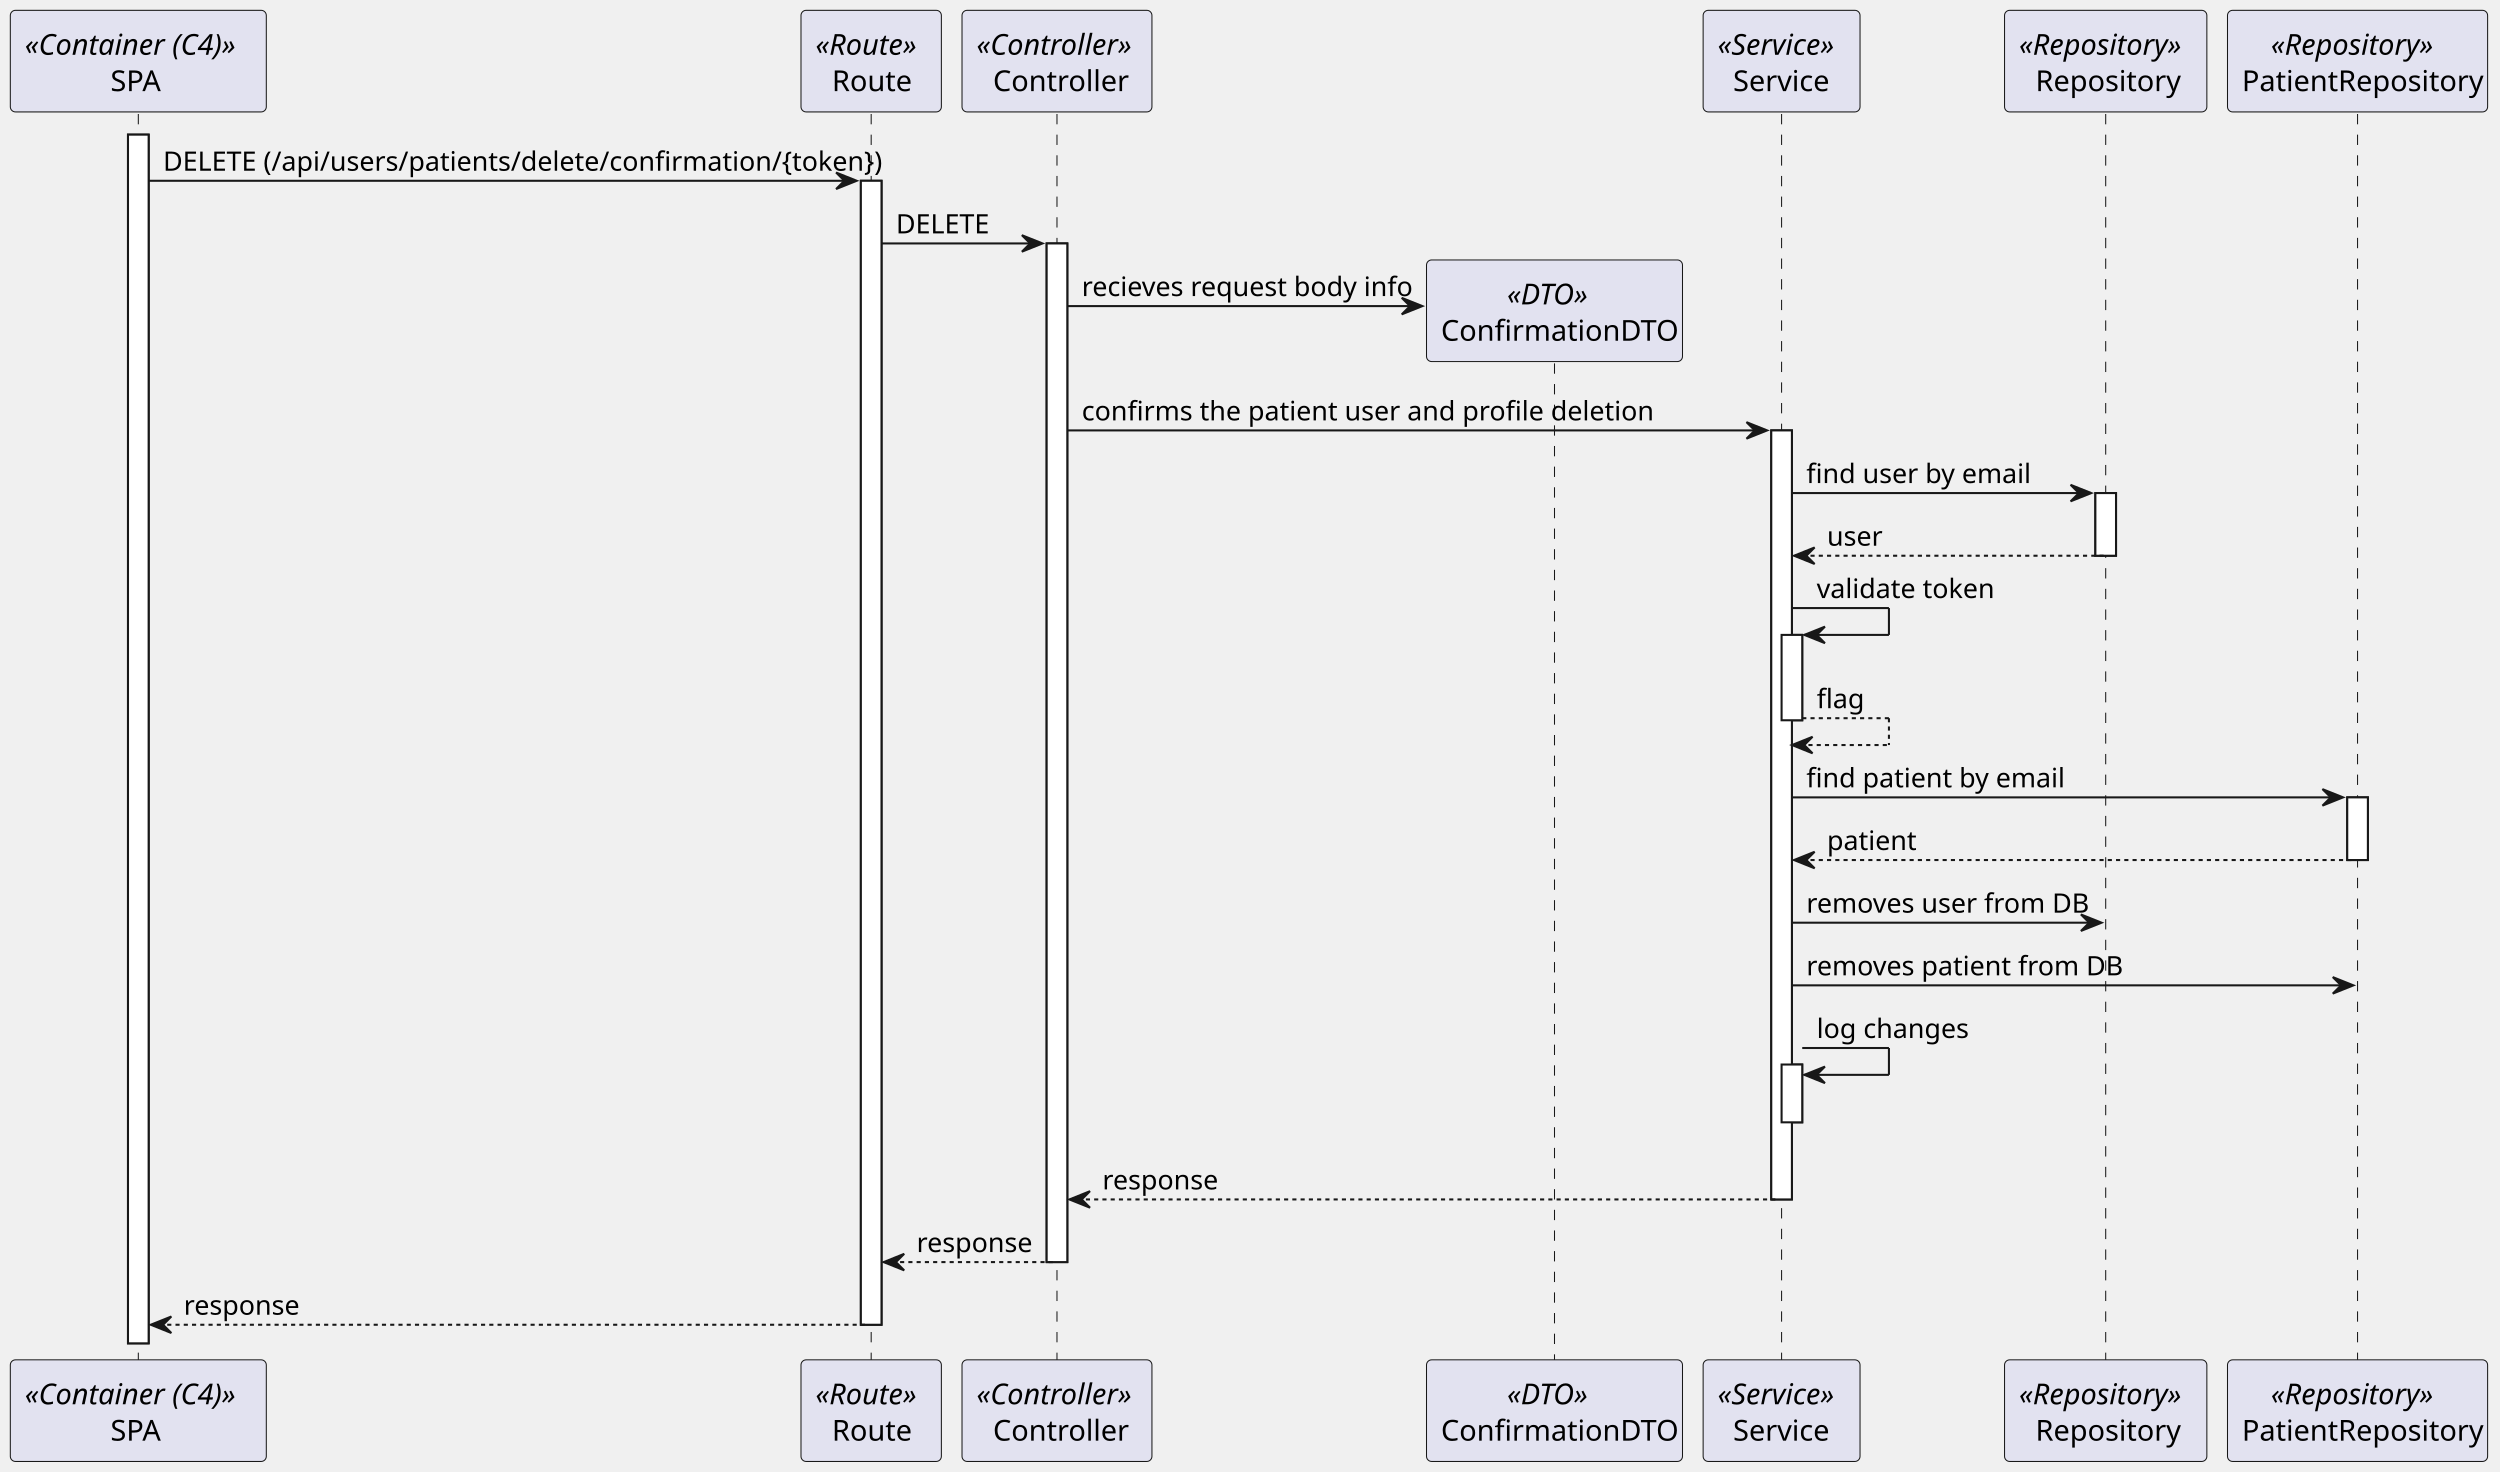
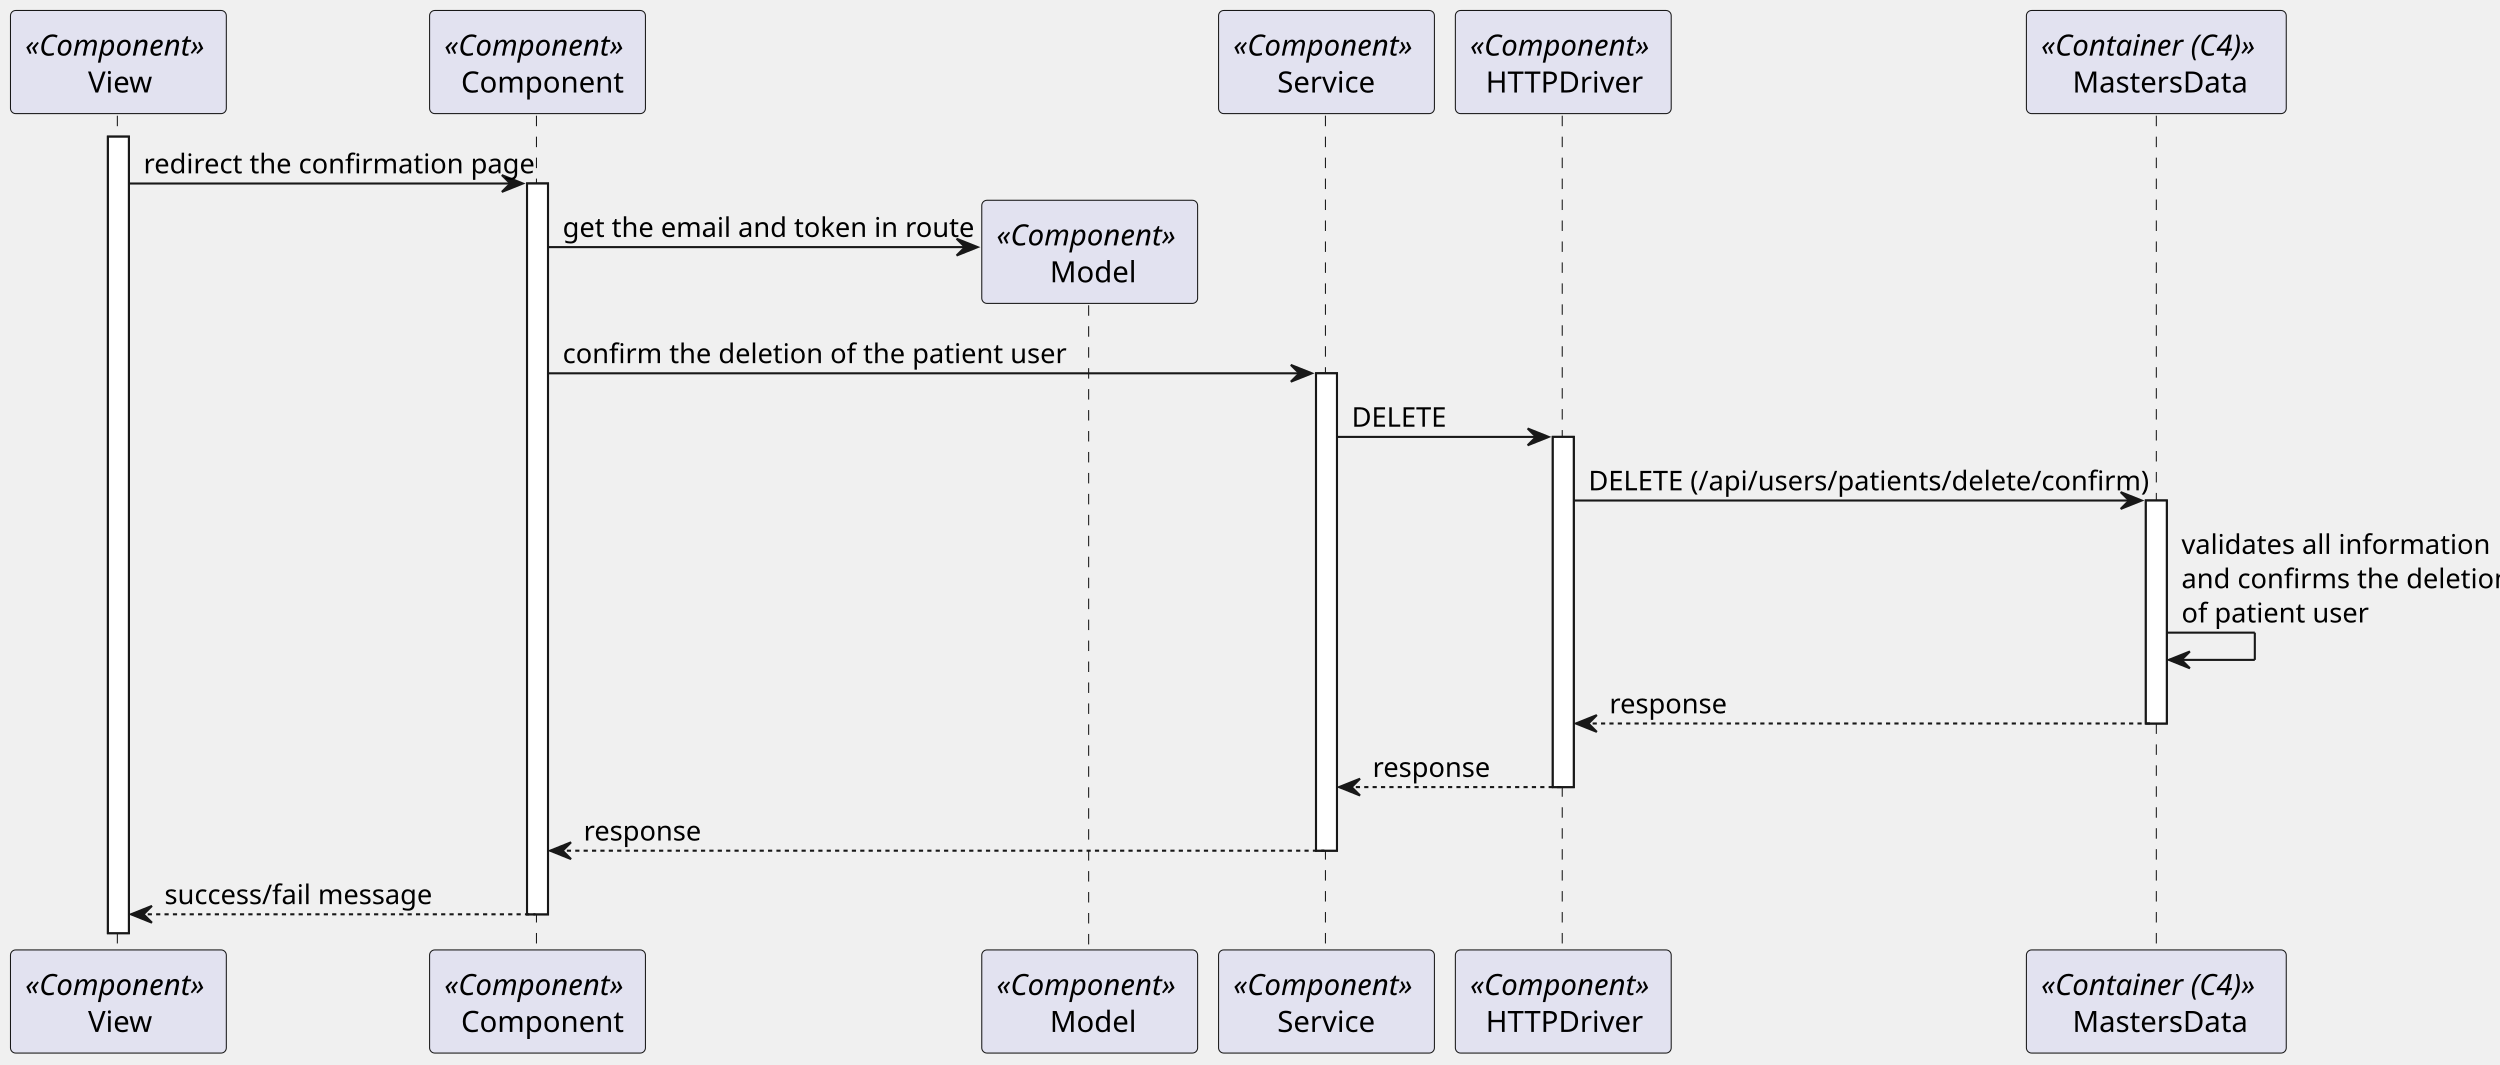
- <svg xmlns="http://www.w3.org/2000/svg" contentStyleType="text/css" height="713px" preserveAspectRatio="none" style="width:1211px;height:713px;background:#FFFFFF;" version="1.1" viewBox="0 0 1211 713" width="1211px" zoomAndPan="magnify">
+ <svg xmlns="http://www.w3.org/2000/svg" contentStyleType="text/css" height="508px" preserveAspectRatio="none" style="width:1193px;height:508px;background:#FFFFFF;" version="1.1" viewBox="0 0 1193 508" width="1193px" zoomAndPan="magnify">
  <defs />
  <g>
-     <rect fill="#FFFFFF" height="585.492" style="stroke:#181818;stroke-width:1.0;" width="10" x="62" y="65.219" />
-     <rect fill="#FFFFFF" height="554.141" style="stroke:#181818;stroke-width:1.0;" width="10" x="417" y="87.57" />
-     <rect fill="#FFFFFF" height="493.438" style="stroke:#181818;stroke-width:1.0;" width="10" x="507" y="117.922" />
-     <rect fill="#FFFFFF" height="372.516" style="stroke:#181818;stroke-width:1.0;" width="10" x="858" y="208.492" />
-     <rect fill="#FFFFFF" height="41.352" style="stroke:#181818;stroke-width:1.0;" width="10" x="863" y="307.547" />
-     <rect fill="#FFFFFF" height="28" style="stroke:#181818;stroke-width:1.0;" width="10" x="863" y="515.656" />
-     <rect fill="#FFFFFF" height="30.352" style="stroke:#181818;stroke-width:1.0;" width="10" x="1015" y="238.844" />
-     <rect fill="#FFFFFF" height="30.352" style="stroke:#181818;stroke-width:1.0;" width="10" x="1137" y="386.25" />
-     <line style="stroke:#181818;stroke-width:0.5;stroke-dasharray:5.0,5.0;" x1="67" x2="67" y1="55.219" y2="659.711" />
-     <line style="stroke:#181818;stroke-width:0.5;stroke-dasharray:5.0,5.0;" x1="422" x2="422" y1="55.219" y2="659.711" />
-     <line style="stroke:#181818;stroke-width:0.5;stroke-dasharray:5.0,5.0;" x1="512" x2="512" y1="55.219" y2="659.711" />
-     <line style="stroke:#181818;stroke-width:0.5;stroke-dasharray:5.0,5.0;" x1="753" x2="753" y1="166.031" y2="659.711" />
-     <line style="stroke:#181818;stroke-width:0.5;stroke-dasharray:5.0,5.0;" x1="863" x2="863" y1="55.219" y2="659.711" />
-     <line style="stroke:#181818;stroke-width:0.5;stroke-dasharray:5.0,5.0;" x1="1020" x2="1020" y1="55.219" y2="659.711" />
-     <line style="stroke:#181818;stroke-width:0.5;stroke-dasharray:5.0,5.0;" x1="1142" x2="1142" y1="55.219" y2="659.711" />
-     <rect fill="#E2E2F0" height="49.219" rx="2.5" ry="2.5" style="stroke:#181818;stroke-width:0.5;" width="124" x="5" y="5" />
-     <text fill="#000000" font-family="sans-serif" font-size="14" font-style="italic" lengthAdjust="spacing" textLength="110" x="12" y="26.533">«Container (C4)»</text>
-     <text fill="#000000" font-family="sans-serif" font-size="14" lengthAdjust="spacing" textLength="27" x="53.5" y="44.143">SPA</text>
-     <rect fill="#E2E2F0" height="49.219" rx="2.5" ry="2.5" style="stroke:#181818;stroke-width:0.5;" width="124" x="5" y="658.711" />
-     <text fill="#000000" font-family="sans-serif" font-size="14" font-style="italic" lengthAdjust="spacing" textLength="110" x="12" y="680.244">«Container (C4)»</text>
-     <text fill="#000000" font-family="sans-serif" font-size="14" lengthAdjust="spacing" textLength="27" x="53.5" y="697.854">SPA</text>
-     <rect fill="#E2E2F0" height="49.219" rx="2.5" ry="2.5" style="stroke:#181818;stroke-width:0.5;" width="68" x="388" y="5" />
-     <text fill="#000000" font-family="sans-serif" font-size="14" font-style="italic" lengthAdjust="spacing" textLength="54" x="395" y="26.533">«Route»</text>
-     <text fill="#000000" font-family="sans-serif" font-size="14" lengthAdjust="spacing" textLength="38" x="403" y="44.143">Route</text>
-     <rect fill="#E2E2F0" height="49.219" rx="2.5" ry="2.5" style="stroke:#181818;stroke-width:0.5;" width="68" x="388" y="658.711" />
-     <text fill="#000000" font-family="sans-serif" font-size="14" font-style="italic" lengthAdjust="spacing" textLength="54" x="395" y="680.244">«Route»</text>
-     <text fill="#000000" font-family="sans-serif" font-size="14" lengthAdjust="spacing" textLength="38" x="403" y="697.854">Route</text>
-     <rect fill="#E2E2F0" height="49.219" rx="2.5" ry="2.5" style="stroke:#181818;stroke-width:0.5;" width="92" x="466" y="5" />
-     <text fill="#000000" font-family="sans-serif" font-size="14" font-style="italic" lengthAdjust="spacing" textLength="78" x="473" y="26.533">«Controller»</text>
-     <text fill="#000000" font-family="sans-serif" font-size="14" lengthAdjust="spacing" textLength="62" x="481" y="44.143">Controller</text>
-     <rect fill="#E2E2F0" height="49.219" rx="2.5" ry="2.5" style="stroke:#181818;stroke-width:0.5;" width="92" x="466" y="658.711" />
-     <text fill="#000000" font-family="sans-serif" font-size="14" font-style="italic" lengthAdjust="spacing" textLength="78" x="473" y="680.244">«Controller»</text>
-     <text fill="#000000" font-family="sans-serif" font-size="14" lengthAdjust="spacing" textLength="62" x="481" y="697.854">Controller</text>
-     <rect fill="#E2E2F0" height="49.219" rx="2.5" ry="2.5" style="stroke:#181818;stroke-width:0.5;" width="124" x="691" y="658.711" />
-     <text fill="#000000" font-family="sans-serif" font-size="14" font-style="italic" lengthAdjust="spacing" textLength="46" x="730" y="680.244">«DTO»</text>
-     <text fill="#000000" font-family="sans-serif" font-size="14" lengthAdjust="spacing" textLength="110" x="698" y="697.854">ConfirmationDTO</text>
-     <rect fill="#E2E2F0" height="49.219" rx="2.5" ry="2.5" style="stroke:#181818;stroke-width:0.5;" width="76" x="825" y="5" />
-     <text fill="#000000" font-family="sans-serif" font-size="14" font-style="italic" lengthAdjust="spacing" textLength="62" x="832" y="26.533">«Service»</text>
-     <text fill="#000000" font-family="sans-serif" font-size="14" lengthAdjust="spacing" textLength="47" x="839.5" y="44.143">Service</text>
-     <rect fill="#E2E2F0" height="49.219" rx="2.5" ry="2.5" style="stroke:#181818;stroke-width:0.5;" width="76" x="825" y="658.711" />
-     <text fill="#000000" font-family="sans-serif" font-size="14" font-style="italic" lengthAdjust="spacing" textLength="62" x="832" y="680.244">«Service»</text>
-     <text fill="#000000" font-family="sans-serif" font-size="14" lengthAdjust="spacing" textLength="47" x="839.5" y="697.854">Service</text>
-     <rect fill="#E2E2F0" height="49.219" rx="2.5" ry="2.5" style="stroke:#181818;stroke-width:0.5;" width="98" x="971" y="5" />
-     <text fill="#000000" font-family="sans-serif" font-size="14" font-style="italic" lengthAdjust="spacing" textLength="84" x="978" y="26.533">«Repository»</text>
-     <text fill="#000000" font-family="sans-serif" font-size="14" lengthAdjust="spacing" textLength="68" x="986" y="44.143">Repository</text>
-     <rect fill="#E2E2F0" height="49.219" rx="2.5" ry="2.5" style="stroke:#181818;stroke-width:0.5;" width="98" x="971" y="658.711" />
-     <text fill="#000000" font-family="sans-serif" font-size="14" font-style="italic" lengthAdjust="spacing" textLength="84" x="978" y="680.244">«Repository»</text>
-     <text fill="#000000" font-family="sans-serif" font-size="14" lengthAdjust="spacing" textLength="68" x="986" y="697.854">Repository</text>
-     <rect fill="#E2E2F0" height="49.219" rx="2.5" ry="2.5" style="stroke:#181818;stroke-width:0.5;" width="126" x="1079" y="5" />
-     <text fill="#000000" font-family="sans-serif" font-size="14" font-style="italic" lengthAdjust="spacing" textLength="84" x="1100" y="26.533">«Repository»</text>
-     <text fill="#000000" font-family="sans-serif" font-size="14" lengthAdjust="spacing" textLength="112" x="1086" y="44.143">PatientRepository</text>
-     <rect fill="#E2E2F0" height="49.219" rx="2.5" ry="2.5" style="stroke:#181818;stroke-width:0.5;" width="126" x="1079" y="658.711" />
-     <text fill="#000000" font-family="sans-serif" font-size="14" font-style="italic" lengthAdjust="spacing" textLength="84" x="1100" y="680.244">«Repository»</text>
-     <text fill="#000000" font-family="sans-serif" font-size="14" lengthAdjust="spacing" textLength="112" x="1086" y="697.854">PatientRepository</text>
-     <rect fill="#FFFFFF" height="585.492" style="stroke:#181818;stroke-width:1.0;" width="10" x="62" y="65.219" />
-     <rect fill="#FFFFFF" height="554.141" style="stroke:#181818;stroke-width:1.0;" width="10" x="417" y="87.57" />
-     <rect fill="#FFFFFF" height="493.438" style="stroke:#181818;stroke-width:1.0;" width="10" x="507" y="117.922" />
-     <rect fill="#FFFFFF" height="372.516" style="stroke:#181818;stroke-width:1.0;" width="10" x="858" y="208.492" />
-     <rect fill="#FFFFFF" height="41.352" style="stroke:#181818;stroke-width:1.0;" width="10" x="863" y="307.547" />
-     <rect fill="#FFFFFF" height="28" style="stroke:#181818;stroke-width:1.0;" width="10" x="863" y="515.656" />
-     <rect fill="#FFFFFF" height="30.352" style="stroke:#181818;stroke-width:1.0;" width="10" x="1015" y="238.844" />
-     <rect fill="#FFFFFF" height="30.352" style="stroke:#181818;stroke-width:1.0;" width="10" x="1137" y="386.25" />
-     <polygon fill="#181818" points="405,83.57,415,87.57,405,91.57,409,87.57" style="stroke:#181818;stroke-width:1.0;" />
-     <line style="stroke:#181818;stroke-width:1.0;" x1="72" x2="411" y1="87.57" y2="87.57" />
-     <text fill="#000000" font-family="sans-serif" font-size="13" lengthAdjust="spacing" textLength="326" x="79" y="82.714">DELETE (/api/users/patients/delete/confirmation/{token})</text>
-     <polygon fill="#181818" points="495,113.922,505,117.922,495,121.922,499,117.922" style="stroke:#181818;stroke-width:1.0;" />
-     <line style="stroke:#181818;stroke-width:1.0;" x1="427" x2="501" y1="117.922" y2="117.922" />
-     <text fill="#000000" font-family="sans-serif" font-size="13" lengthAdjust="spacing" textLength="50" x="434" y="113.065">DELETE</text>
-     <polygon fill="#181818" points="679,144.273,689,148.273,679,152.273,683,148.273" style="stroke:#181818;stroke-width:1.0;" />
-     <line style="stroke:#181818;stroke-width:1.0;" x1="517" x2="685" y1="148.273" y2="148.273" />
-     <text fill="#000000" font-family="sans-serif" font-size="13" lengthAdjust="spacing" textLength="150" x="524" y="143.417">recieves request body info</text>
-     <rect fill="#E2E2F0" height="49.219" rx="2.5" ry="2.5" style="stroke:#181818;stroke-width:0.5;" width="124" x="691" y="125.922" />
-     <text fill="#000000" font-family="sans-serif" font-size="14" font-style="italic" lengthAdjust="spacing" textLength="46" x="730" y="147.455">«DTO»</text>
-     <text fill="#000000" font-family="sans-serif" font-size="14" lengthAdjust="spacing" textLength="110" x="698" y="165.065">ConfirmationDTO</text>
-     <polygon fill="#181818" points="846,204.492,856,208.492,846,212.492,850,208.492" style="stroke:#181818;stroke-width:1.0;" />
-     <line style="stroke:#181818;stroke-width:1.0;" x1="517" x2="852" y1="208.492" y2="208.492" />
-     <text fill="#000000" font-family="sans-serif" font-size="13" lengthAdjust="spacing" textLength="255" x="524" y="203.636">confirms the patient user and profile deletion</text>
-     <polygon fill="#181818" points="1003,234.844,1013,238.844,1003,242.844,1007,238.844" style="stroke:#181818;stroke-width:1.0;" />
-     <line style="stroke:#181818;stroke-width:1.0;" x1="868" x2="1009" y1="238.844" y2="238.844" />
-     <text fill="#000000" font-family="sans-serif" font-size="13" lengthAdjust="spacing" textLength="102" x="875" y="233.987">find user by email</text>
-     <polygon fill="#181818" points="879,265.195,869,269.195,879,273.195,875,269.195" style="stroke:#181818;stroke-width:1.0;" />
-     <line style="stroke:#181818;stroke-width:1.0;stroke-dasharray:2.0,2.0;" x1="873" x2="1019" y1="269.195" y2="269.195" />
-     <text fill="#000000" font-family="sans-serif" font-size="13" lengthAdjust="spacing" textLength="25" x="885" y="264.339">user</text>
-     <line style="stroke:#181818;stroke-width:1.0;" x1="868" x2="915" y1="294.547" y2="294.547" />
-     <line style="stroke:#181818;stroke-width:1.0;" x1="915" x2="915" y1="294.547" y2="307.547" />
-     <line style="stroke:#181818;stroke-width:1.0;" x1="874" x2="915" y1="307.547" y2="307.547" />
-     <polygon fill="#181818" points="884,303.547,874,307.547,884,311.547,880,307.547" style="stroke:#181818;stroke-width:1.0;" />
-     <text fill="#000000" font-family="sans-serif" font-size="13" lengthAdjust="spacing" textLength="79" x="880" y="289.69">validate token</text>
-     <line style="stroke:#181818;stroke-width:1.0;stroke-dasharray:2.0,2.0;" x1="873" x2="915" y1="347.898" y2="347.898" />
-     <line style="stroke:#181818;stroke-width:1.0;stroke-dasharray:2.0,2.0;" x1="915" x2="915" y1="347.898" y2="360.898" />
-     <line style="stroke:#181818;stroke-width:1.0;stroke-dasharray:2.0,2.0;" x1="868" x2="915" y1="360.898" y2="360.898" />
-     <polygon fill="#181818" points="878,356.898,868,360.898,878,364.898,874,360.898" style="stroke:#181818;stroke-width:1.0;" />
-     <text fill="#000000" font-family="sans-serif" font-size="13" lengthAdjust="spacing" textLength="20" x="880" y="343.042">flag</text>
-     <polygon fill="#181818" points="1125,382.25,1135,386.25,1125,390.25,1129,386.25" style="stroke:#181818;stroke-width:1.0;" />
-     <line style="stroke:#181818;stroke-width:1.0;" x1="868" x2="1131" y1="386.25" y2="386.25" />
-     <text fill="#000000" font-family="sans-serif" font-size="13" lengthAdjust="spacing" textLength="116" x="875" y="381.394">find patient by email</text>
-     <polygon fill="#181818" points="879,412.602,869,416.602,879,420.602,875,416.602" style="stroke:#181818;stroke-width:1.0;" />
-     <line style="stroke:#181818;stroke-width:1.0;stroke-dasharray:2.0,2.0;" x1="873" x2="1141" y1="416.602" y2="416.602" />
-     <text fill="#000000" font-family="sans-serif" font-size="13" lengthAdjust="spacing" textLength="39" x="885" y="411.745">patient</text>
-     <polygon fill="#181818" points="1008,442.953,1018,446.953,1008,450.953,1012,446.953" style="stroke:#181818;stroke-width:1.0;" />
-     <line style="stroke:#181818;stroke-width:1.0;" x1="868" x2="1014" y1="446.953" y2="446.953" />
-     <text fill="#000000" font-family="sans-serif" font-size="13" lengthAdjust="spacing" textLength="128" x="875" y="442.097">removes user from DB</text>
-     <polygon fill="#181818" points="1130,473.305,1140,477.305,1130,481.305,1134,477.305" style="stroke:#181818;stroke-width:1.0;" />
-     <line style="stroke:#181818;stroke-width:1.0;" x1="868" x2="1136" y1="477.305" y2="477.305" />
-     <text fill="#000000" font-family="sans-serif" font-size="13" lengthAdjust="spacing" textLength="142" x="875" y="472.448">removes patient from DB</text>
-     <line style="stroke:#181818;stroke-width:1.0;" x1="873" x2="915" y1="507.656" y2="507.656" />
-     <line style="stroke:#181818;stroke-width:1.0;" x1="915" x2="915" y1="507.656" y2="520.656" />
-     <line style="stroke:#181818;stroke-width:1.0;" x1="874" x2="915" y1="520.656" y2="520.656" />
-     <polygon fill="#181818" points="884,516.656,874,520.656,884,524.656,880,520.656" style="stroke:#181818;stroke-width:1.0;" />
-     <text fill="#000000" font-family="sans-serif" font-size="13" lengthAdjust="spacing" textLength="70" x="880" y="502.8">log changes</text>
-     <polygon fill="#181818" points="528,577.008,518,581.008,528,585.008,524,581.008" style="stroke:#181818;stroke-width:1.0;" />
-     <line style="stroke:#181818;stroke-width:1.0;stroke-dasharray:2.0,2.0;" x1="522" x2="862" y1="581.008" y2="581.008" />
-     <text fill="#000000" font-family="sans-serif" font-size="13" lengthAdjust="spacing" textLength="53" x="534" y="576.151">response</text>
-     <polygon fill="#181818" points="438,607.359,428,611.359,438,615.359,434,611.359" style="stroke:#181818;stroke-width:1.0;" />
-     <line style="stroke:#181818;stroke-width:1.0;stroke-dasharray:2.0,2.0;" x1="432" x2="511" y1="611.359" y2="611.359" />
-     <text fill="#000000" font-family="sans-serif" font-size="13" lengthAdjust="spacing" textLength="53" x="444" y="606.503">response</text>
-     <polygon fill="#181818" points="83,637.711,73,641.711,83,645.711,79,641.711" style="stroke:#181818;stroke-width:1.0;" />
-     <line style="stroke:#181818;stroke-width:1.0;stroke-dasharray:2.0,2.0;" x1="77" x2="421" y1="641.711" y2="641.711" />
-     <text fill="#000000" font-family="sans-serif" font-size="13" lengthAdjust="spacing" textLength="53" x="89" y="636.855">response</text>
+     <rect fill="#FFFFFF" height="380.086" style="stroke:#181818;stroke-width:1.0;" width="10" x="51.5" y="65.219" />
+     <rect fill="#FFFFFF" height="348.734" style="stroke:#181818;stroke-width:1.0;" width="10" x="251.5" y="87.57" />
+     <rect fill="#FFFFFF" height="227.812" style="stroke:#181818;stroke-width:1.0;" width="10" x="628" y="178.141" />
+     <rect fill="#FFFFFF" height="167.109" style="stroke:#181818;stroke-width:1.0;" width="10" x="741" y="208.492" />
+     <rect fill="#FFFFFF" height="106.406" style="stroke:#181818;stroke-width:1.0;" width="10" x="1024" y="238.844" />
+     <line style="stroke:#181818;stroke-width:0.5;stroke-dasharray:5.0,5.0;" x1="56" x2="56" y1="55.219" y2="454.305" />
+     <line style="stroke:#181818;stroke-width:0.5;stroke-dasharray:5.0,5.0;" x1="256" x2="256" y1="55.219" y2="454.305" />
+     <line style="stroke:#181818;stroke-width:0.5;stroke-dasharray:5.0,5.0;" x1="519.5" x2="519.5" y1="135.68" y2="454.305" />
+     <line style="stroke:#181818;stroke-width:0.5;stroke-dasharray:5.0,5.0;" x1="632.5" x2="632.5" y1="55.219" y2="454.305" />
+     <line style="stroke:#181818;stroke-width:0.5;stroke-dasharray:5.0,5.0;" x1="745.5" x2="745.5" y1="55.219" y2="454.305" />
+     <line style="stroke:#181818;stroke-width:0.5;stroke-dasharray:5.0,5.0;" x1="1029" x2="1029" y1="55.219" y2="454.305" />
+     <rect fill="#E2E2F0" height="49.219" rx="2.5" ry="2.5" style="stroke:#181818;stroke-width:0.5;" width="103" x="5" y="5" />
+     <text fill="#000000" font-family="sans-serif" font-size="14" font-style="italic" lengthAdjust="spacing" textLength="89" x="12" y="26.533">«Component»</text>
+     <text fill="#000000" font-family="sans-serif" font-size="14" lengthAdjust="spacing" textLength="29" x="42" y="44.143">View</text>
+     <rect fill="#E2E2F0" height="49.219" rx="2.5" ry="2.5" style="stroke:#181818;stroke-width:0.5;" width="103" x="5" y="453.305" />
+     <text fill="#000000" font-family="sans-serif" font-size="14" font-style="italic" lengthAdjust="spacing" textLength="89" x="12" y="474.838">«Component»</text>
+     <text fill="#000000" font-family="sans-serif" font-size="14" lengthAdjust="spacing" textLength="29" x="42" y="492.447">View</text>
+     <rect fill="#E2E2F0" height="49.219" rx="2.5" ry="2.5" style="stroke:#181818;stroke-width:0.5;" width="103" x="205" y="5" />
+     <text fill="#000000" font-family="sans-serif" font-size="14" font-style="italic" lengthAdjust="spacing" textLength="89" x="212" y="26.533">«Component»</text>
+     <text fill="#000000" font-family="sans-serif" font-size="14" lengthAdjust="spacing" textLength="73" x="220" y="44.143">Component</text>
+     <rect fill="#E2E2F0" height="49.219" rx="2.5" ry="2.5" style="stroke:#181818;stroke-width:0.5;" width="103" x="205" y="453.305" />
+     <text fill="#000000" font-family="sans-serif" font-size="14" font-style="italic" lengthAdjust="spacing" textLength="89" x="212" y="474.838">«Component»</text>
+     <text fill="#000000" font-family="sans-serif" font-size="14" lengthAdjust="spacing" textLength="73" x="220" y="492.447">Component</text>
+     <rect fill="#E2E2F0" height="49.219" rx="2.5" ry="2.5" style="stroke:#181818;stroke-width:0.5;" width="103" x="468.5" y="453.305" />
+     <text fill="#000000" font-family="sans-serif" font-size="14" font-style="italic" lengthAdjust="spacing" textLength="89" x="475.5" y="474.838">«Component»</text>
+     <text fill="#000000" font-family="sans-serif" font-size="14" lengthAdjust="spacing" textLength="38" x="501" y="492.447">Model</text>
+     <rect fill="#E2E2F0" height="49.219" rx="2.5" ry="2.5" style="stroke:#181818;stroke-width:0.5;" width="103" x="581.5" y="5" />
+     <text fill="#000000" font-family="sans-serif" font-size="14" font-style="italic" lengthAdjust="spacing" textLength="89" x="588.5" y="26.533">«Component»</text>
+     <text fill="#000000" font-family="sans-serif" font-size="14" lengthAdjust="spacing" textLength="47" x="609.5" y="44.143">Service</text>
+     <rect fill="#E2E2F0" height="49.219" rx="2.5" ry="2.5" style="stroke:#181818;stroke-width:0.5;" width="103" x="581.5" y="453.305" />
+     <text fill="#000000" font-family="sans-serif" font-size="14" font-style="italic" lengthAdjust="spacing" textLength="89" x="588.5" y="474.838">«Component»</text>
+     <text fill="#000000" font-family="sans-serif" font-size="14" lengthAdjust="spacing" textLength="47" x="609.5" y="492.447">Service</text>
+     <rect fill="#E2E2F0" height="49.219" rx="2.5" ry="2.5" style="stroke:#181818;stroke-width:0.5;" width="103" x="694.5" y="5" />
+     <text fill="#000000" font-family="sans-serif" font-size="14" font-style="italic" lengthAdjust="spacing" textLength="89" x="701.5" y="26.533">«Component»</text>
+     <text fill="#000000" font-family="sans-serif" font-size="14" lengthAdjust="spacing" textLength="74" x="709" y="44.143">HTTPDriver</text>
+     <rect fill="#E2E2F0" height="49.219" rx="2.5" ry="2.5" style="stroke:#181818;stroke-width:0.5;" width="103" x="694.5" y="453.305" />
+     <text fill="#000000" font-family="sans-serif" font-size="14" font-style="italic" lengthAdjust="spacing" textLength="89" x="701.5" y="474.838">«Component»</text>
+     <text fill="#000000" font-family="sans-serif" font-size="14" lengthAdjust="spacing" textLength="74" x="709" y="492.447">HTTPDriver</text>
+     <rect fill="#E2E2F0" height="49.219" rx="2.5" ry="2.5" style="stroke:#181818;stroke-width:0.5;" width="124" x="967" y="5" />
+     <text fill="#000000" font-family="sans-serif" font-size="14" font-style="italic" lengthAdjust="spacing" textLength="110" x="974" y="26.533">«Container (C4)»</text>
+     <text fill="#000000" font-family="sans-serif" font-size="14" lengthAdjust="spacing" textLength="80" x="989" y="44.143">MastersData</text>
+     <rect fill="#E2E2F0" height="49.219" rx="2.5" ry="2.5" style="stroke:#181818;stroke-width:0.5;" width="124" x="967" y="453.305" />
+     <text fill="#000000" font-family="sans-serif" font-size="14" font-style="italic" lengthAdjust="spacing" textLength="110" x="974" y="474.838">«Container (C4)»</text>
+     <text fill="#000000" font-family="sans-serif" font-size="14" lengthAdjust="spacing" textLength="80" x="989" y="492.447">MastersData</text>
+     <rect fill="#FFFFFF" height="380.086" style="stroke:#181818;stroke-width:1.0;" width="10" x="51.5" y="65.219" />
+     <rect fill="#FFFFFF" height="348.734" style="stroke:#181818;stroke-width:1.0;" width="10" x="251.5" y="87.57" />
+     <rect fill="#FFFFFF" height="227.812" style="stroke:#181818;stroke-width:1.0;" width="10" x="628" y="178.141" />
+     <rect fill="#FFFFFF" height="167.109" style="stroke:#181818;stroke-width:1.0;" width="10" x="741" y="208.492" />
+     <rect fill="#FFFFFF" height="106.406" style="stroke:#181818;stroke-width:1.0;" width="10" x="1024" y="238.844" />
+     <polygon fill="#181818" points="239.5,83.57,249.5,87.57,239.5,91.57,243.5,87.57" style="stroke:#181818;stroke-width:1.0;" />
+     <line style="stroke:#181818;stroke-width:1.0;" x1="61.5" x2="245.5" y1="87.57" y2="87.57" />
+     <text fill="#000000" font-family="sans-serif" font-size="13" lengthAdjust="spacing" textLength="171" x="68.5" y="82.714">redirect the confirmation page</text>
+     <polygon fill="#181818" points="456.5,113.922,466.5,117.922,456.5,121.922,460.5,117.922" style="stroke:#181818;stroke-width:1.0;" />
+     <line style="stroke:#181818;stroke-width:1.0;" x1="261.5" x2="462.5" y1="117.922" y2="117.922" />
+     <text fill="#000000" font-family="sans-serif" font-size="13" lengthAdjust="spacing" textLength="183" x="268.5" y="113.065">get the email and token in route</text>
+     <rect fill="#E2E2F0" height="49.219" rx="2.5" ry="2.5" style="stroke:#181818;stroke-width:0.5;" width="103" x="468.5" y="95.57" />
+     <text fill="#000000" font-family="sans-serif" font-size="14" font-style="italic" lengthAdjust="spacing" textLength="89" x="475.5" y="117.103">«Component»</text>
+     <text fill="#000000" font-family="sans-serif" font-size="14" lengthAdjust="spacing" textLength="38" x="501" y="134.713">Model</text>
+     <polygon fill="#181818" points="616,174.141,626,178.141,616,182.141,620,178.141" style="stroke:#181818;stroke-width:1.0;" />
+     <line style="stroke:#181818;stroke-width:1.0;" x1="261.5" x2="622" y1="178.141" y2="178.141" />
+     <text fill="#000000" font-family="sans-serif" font-size="13" lengthAdjust="spacing" textLength="221" x="268.5" y="173.284">confirm the deletion of the patient user</text>
+     <polygon fill="#181818" points="729,204.492,739,208.492,729,212.492,733,208.492" style="stroke:#181818;stroke-width:1.0;" />
+     <line style="stroke:#181818;stroke-width:1.0;" x1="638" x2="735" y1="208.492" y2="208.492" />
+     <text fill="#000000" font-family="sans-serif" font-size="13" lengthAdjust="spacing" textLength="50" x="645" y="203.636">DELETE</text>
+     <polygon fill="#181818" points="1012,234.844,1022,238.844,1012,242.844,1016,238.844" style="stroke:#181818;stroke-width:1.0;" />
+     <line style="stroke:#181818;stroke-width:1.0;" x1="751" x2="1018" y1="238.844" y2="238.844" />
+     <text fill="#000000" font-family="sans-serif" font-size="13" lengthAdjust="spacing" textLength="254" x="758" y="233.987">DELETE (/api/users/patients/delete/confirm)</text>
+     <line style="stroke:#181818;stroke-width:1.0;" x1="1034" x2="1076" y1="301.898" y2="301.898" />
+     <line style="stroke:#181818;stroke-width:1.0;" x1="1076" x2="1076" y1="301.898" y2="314.898" />
+     <line style="stroke:#181818;stroke-width:1.0;" x1="1035" x2="1076" y1="314.898" y2="314.898" />
+     <polygon fill="#181818" points="1045,310.898,1035,314.898,1045,318.898,1041,314.898" style="stroke:#181818;stroke-width:1.0;" />
+     <text fill="#000000" font-family="sans-serif" font-size="13" lengthAdjust="spacing" textLength="134" x="1041" y="264.339">validates all information</text>
+     <text fill="#000000" font-family="sans-serif" font-size="13" lengthAdjust="spacing" textLength="145" x="1041" y="280.69">and confirms the deletion</text>
+     <text fill="#000000" font-family="sans-serif" font-size="13" lengthAdjust="spacing" textLength="82" x="1041" y="297.042">of patient user</text>
+     <polygon fill="#181818" points="762,341.25,752,345.25,762,349.25,758,345.25" style="stroke:#181818;stroke-width:1.0;" />
+     <line style="stroke:#181818;stroke-width:1.0;stroke-dasharray:2.0,2.0;" x1="756" x2="1028" y1="345.25" y2="345.25" />
+     <text fill="#000000" font-family="sans-serif" font-size="13" lengthAdjust="spacing" textLength="53" x="768" y="340.394">response</text>
+     <polygon fill="#181818" points="649,371.602,639,375.602,649,379.602,645,375.602" style="stroke:#181818;stroke-width:1.0;" />
+     <line style="stroke:#181818;stroke-width:1.0;stroke-dasharray:2.0,2.0;" x1="643" x2="745" y1="375.602" y2="375.602" />
+     <text fill="#000000" font-family="sans-serif" font-size="13" lengthAdjust="spacing" textLength="53" x="655" y="370.745">response</text>
+     <polygon fill="#181818" points="272.5,401.953,262.5,405.953,272.5,409.953,268.5,405.953" style="stroke:#181818;stroke-width:1.0;" />
+     <line style="stroke:#181818;stroke-width:1.0;stroke-dasharray:2.0,2.0;" x1="266.5" x2="632" y1="405.953" y2="405.953" />
+     <text fill="#000000" font-family="sans-serif" font-size="13" lengthAdjust="spacing" textLength="53" x="278.5" y="401.097">response</text>
+     <polygon fill="#181818" points="72.5,432.305,62.5,436.305,72.5,440.305,68.5,436.305" style="stroke:#181818;stroke-width:1.0;" />
+     <line style="stroke:#181818;stroke-width:1.0;stroke-dasharray:2.0,2.0;" x1="66.5" x2="255.5" y1="436.305" y2="436.305" />
+     <text fill="#000000" font-family="sans-serif" font-size="13" lengthAdjust="spacing" textLength="126" x="78.5" y="431.448">success/fail message</text>
  </g>
</svg>
